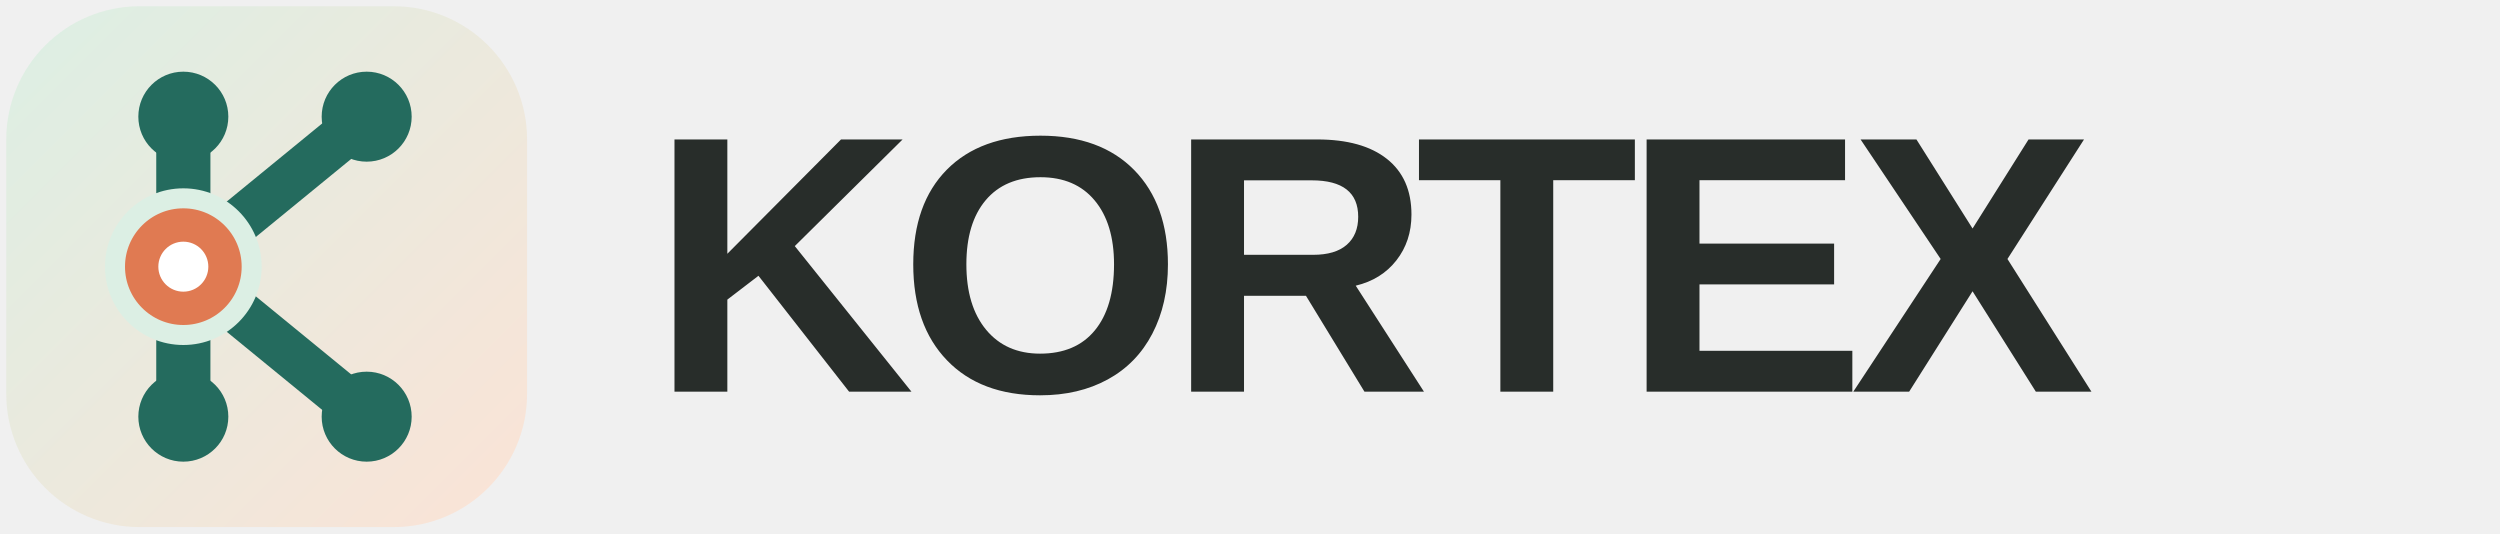
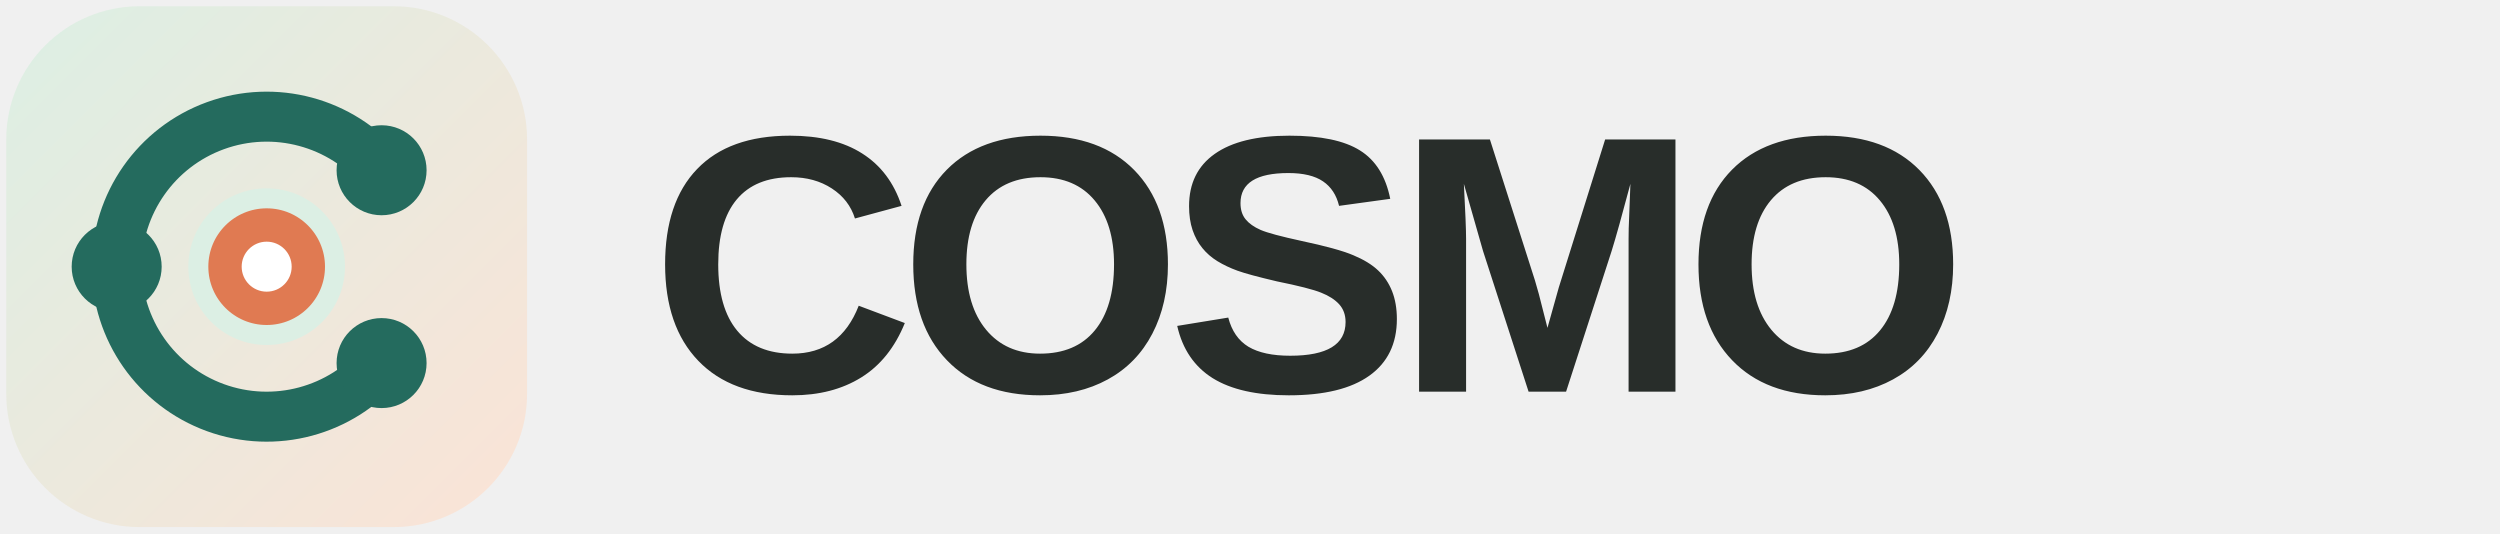
<svg xmlns="http://www.w3.org/2000/svg" viewBox="0 0 300 64">
  <g>
    <defs>
      <linearGradient id="t" x1="0" y1="0" x2="1" y2="1">
        <stop offset="0" stop-color="#dcefe4" />
        <stop offset="1" stop-color="#fbe3d6" />
      </linearGradient>
    </defs>
    <rect x="0.75" y="0.75" width="62.5" height="62.5" rx="16" fill="url(#t)" />
-     <g stroke="#246b5e" stroke-linecap="round" fill="none">
-       <path d="M22 14V50" stroke-width="6.5" />
-       <path d="M22 32 44 14" stroke-width="5.5" />
-       <path d="M22 32 44 50" stroke-width="5.5" />
+     <g stroke="#246b5e" stroke-linecap="round" fill="none" stroke-width="6">
+       <path d="M45.79 20.43A18 18 0 0 0 14 32" />
+       <path d="M14 32A18 18 0 0 0 45.79 43.57" />
    </g>
    <g fill="#246b5e">
-       <circle cx="44" cy="14" r="5.4" />
-       <circle cx="44" cy="50" r="5.4" />
-       <circle cx="22" cy="14" r="5.4" />
-       <circle cx="22" cy="50" r="5.4" />
+       <circle cx="45.79" cy="20.43" r="5.4" />
+       <circle cx="45.79" cy="43.57" r="5.4" />
+       <circle cx="14" cy="32" r="5.4" />
    </g>
-     <circle cx="22" cy="32" r="8.2" fill="#e07a52" stroke="#dcefe4" stroke-width="2.4" />
-     <circle cx="22" cy="32" r="3" fill="#fff" />
+     <circle cx="32" cy="32" r="8.2" fill="#e07a52" stroke="#dcefe4" stroke-width="2.4" />
+     <circle cx="32" cy="32" r="3" fill="#fff" />
  </g>
-   <text x="78" y="47" font-family="Outfit, Arial, sans-serif" font-weight="800" font-size="44" letter-spacing="-2" fill="#282d2a">KORTEX</text>
+   <text x="78" y="47" font-family="Outfit, Arial, sans-serif" font-weight="800" font-size="44" letter-spacing="-2" fill="#282d2a">COSMO</text>
</svg>
